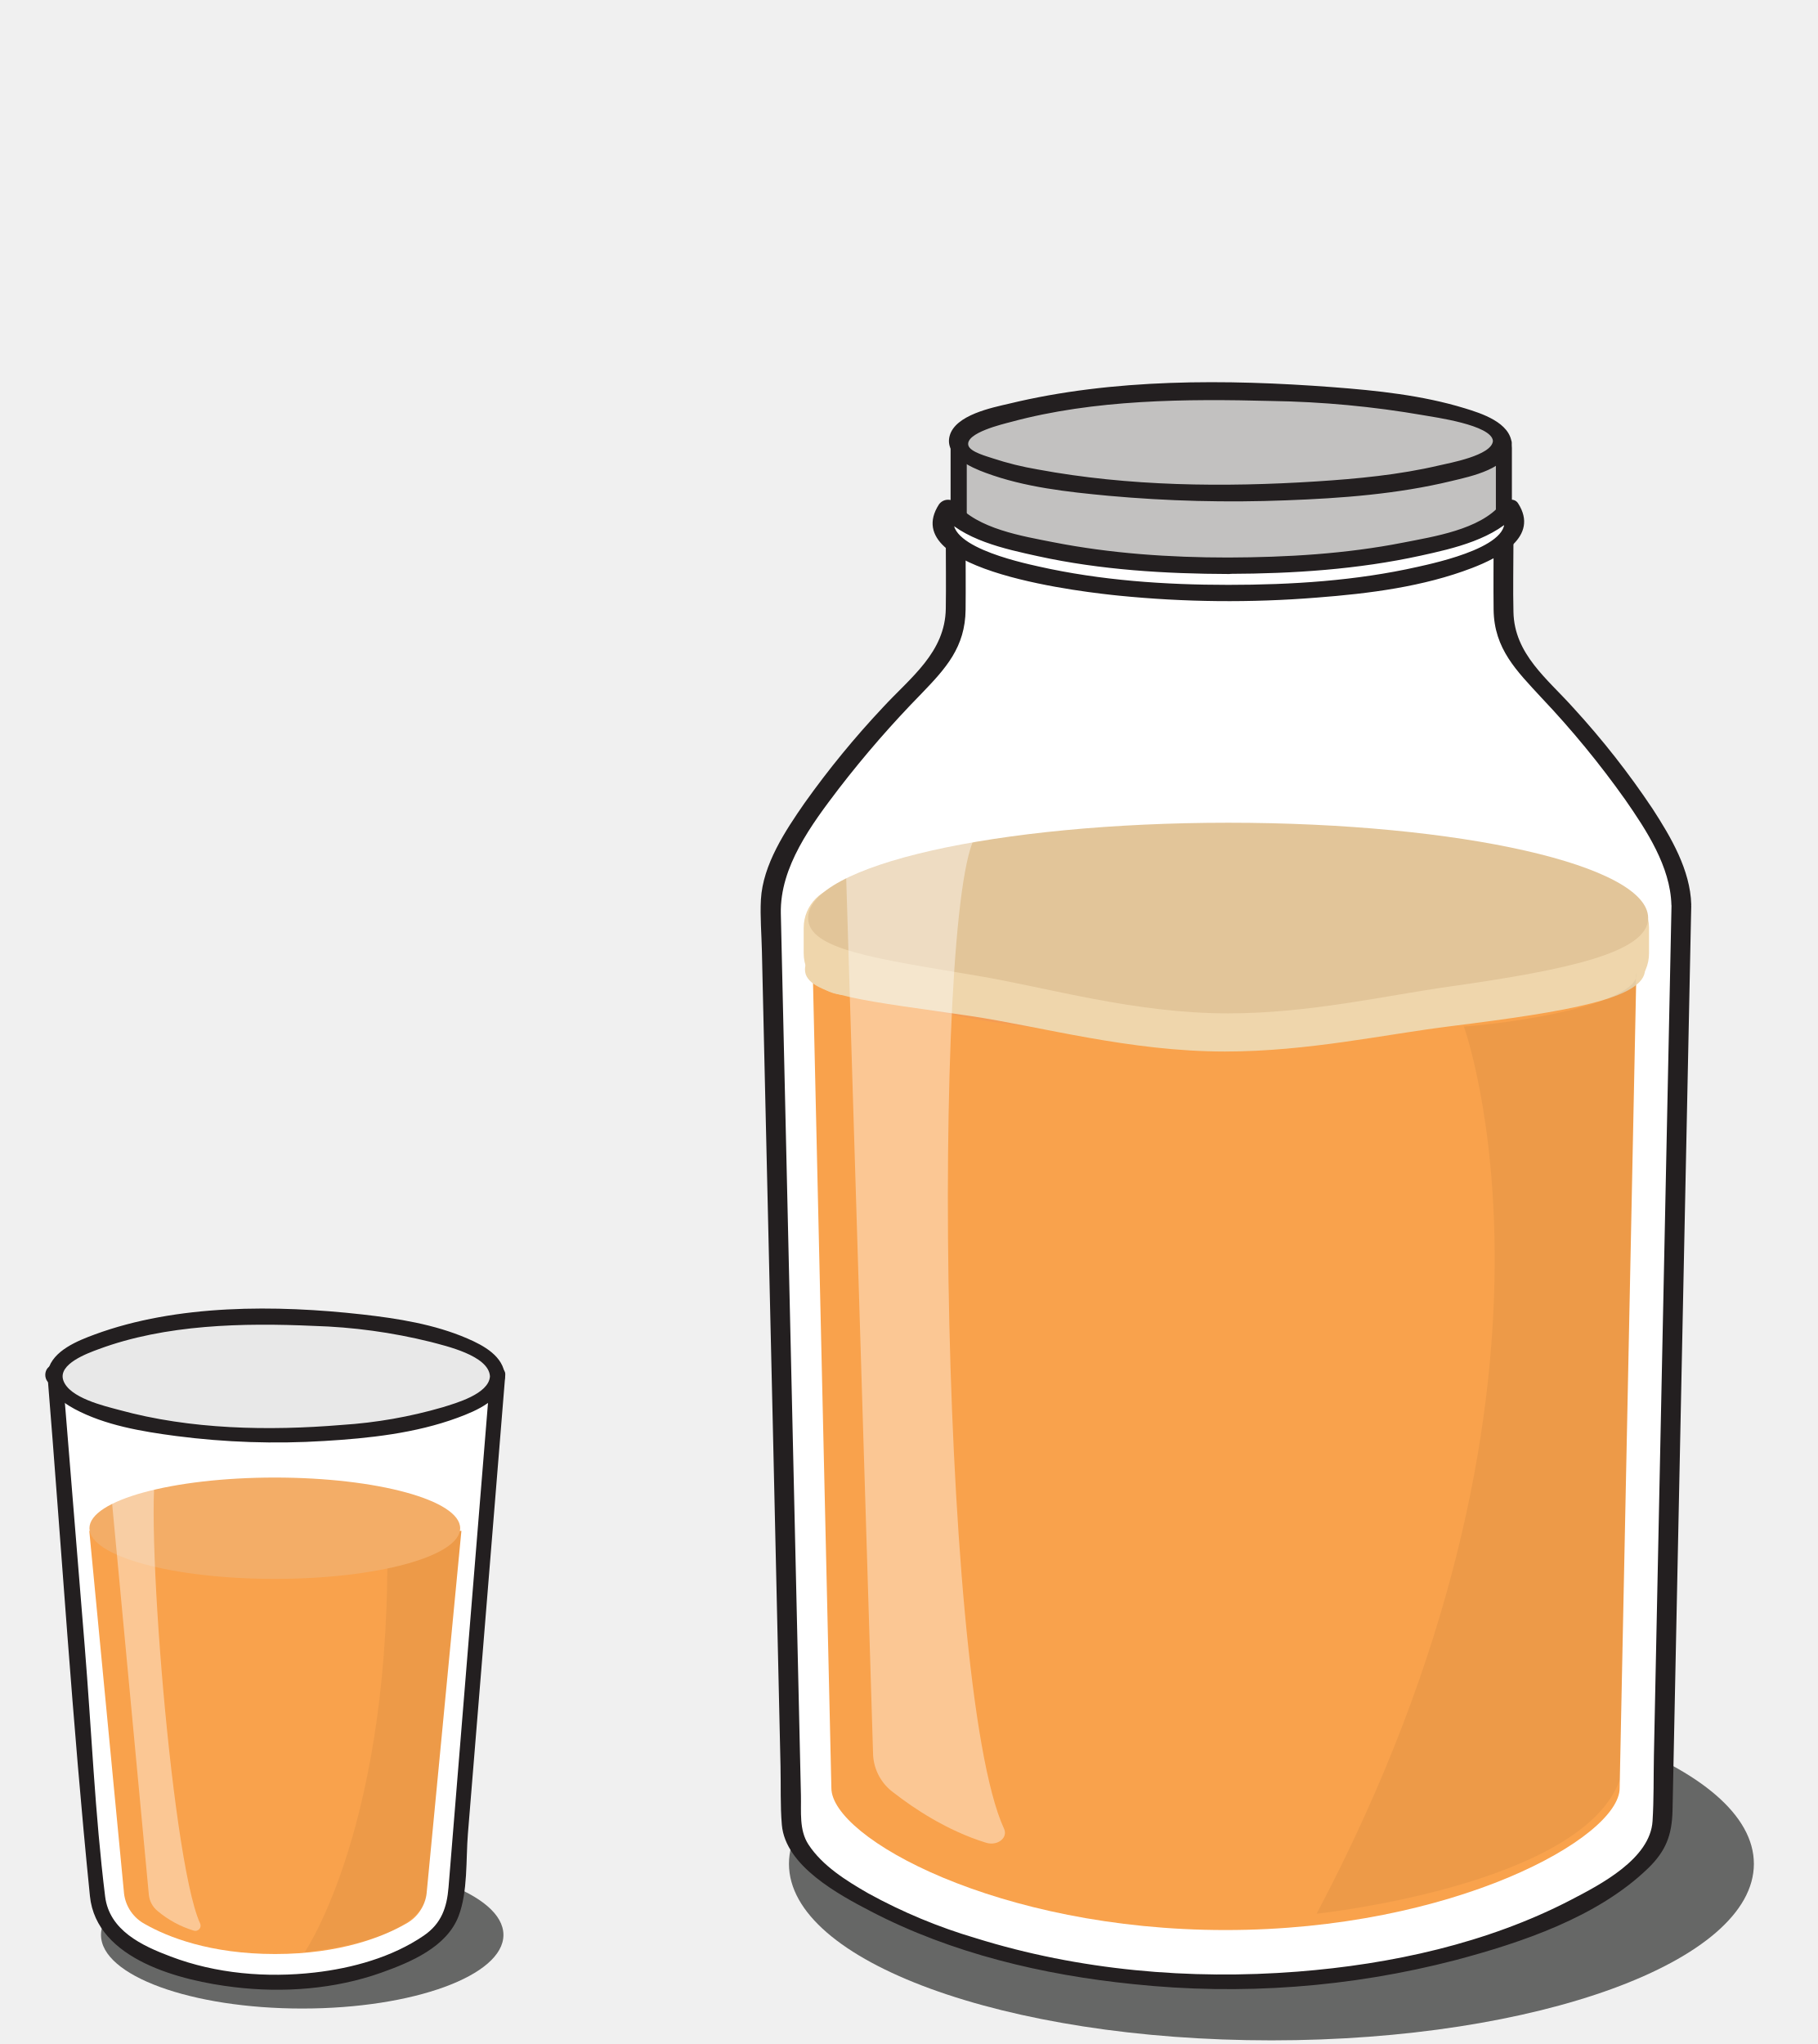
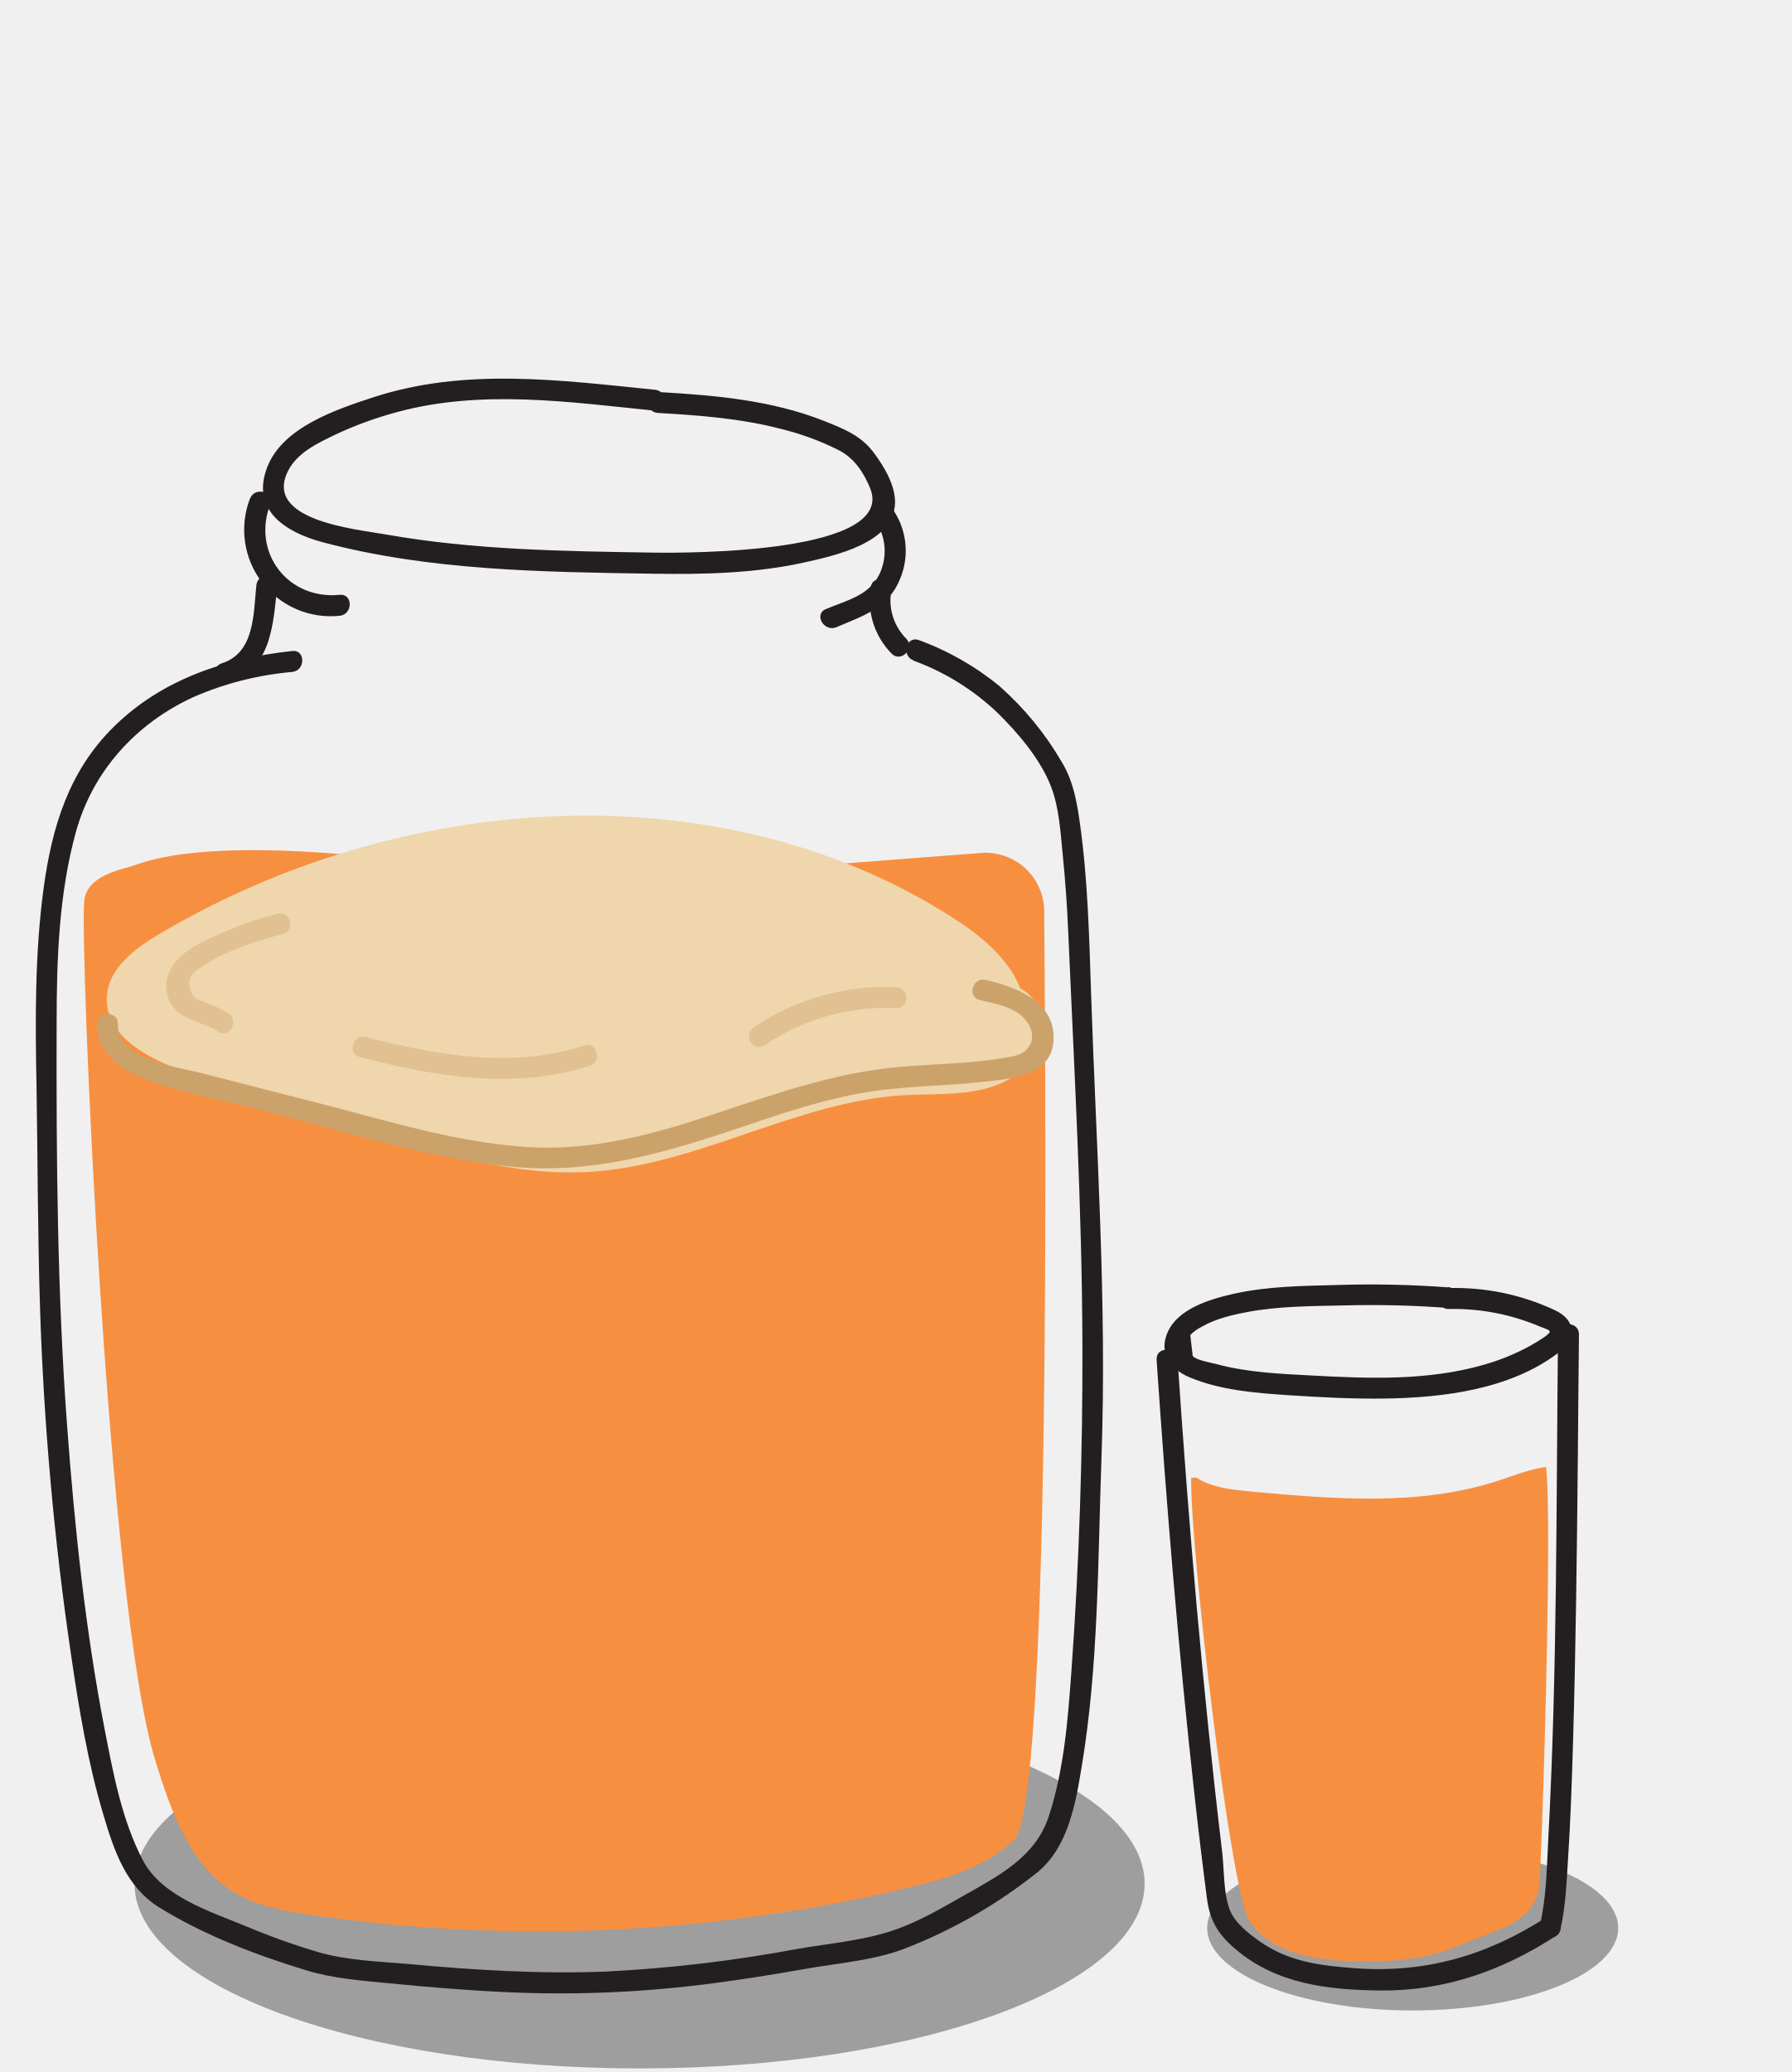
- <svg xmlns="http://www.w3.org/2000/svg" id="Layer_1" data-name="Layer 1" viewBox="0 0 454.22 510.67">
+ <svg xmlns="http://www.w3.org/2000/svg" id="Layer_1" data-name="Layer 1" viewBox="0 0 427.67 494.64">
  <defs>
-     <style>.cls-1{fill:#666766;}.cls-2{fill:#231f20;}.cls-3,.cls-8{fill:#fff;}.cls-4{fill:#f9a24c;}.cls-5{fill:#e8e8e8;}.cls-6{opacity:0.05;}.cls-7{fill:#f3ad67;}.cls-8{opacity:0.4;}.cls-9{fill:#c2c1c0;}.cls-10{fill:#f49c53;}.cls-11{fill:#efd6ac;}.cls-12{fill:#e2c599;}</style>
+     <style>.cls-1{fill:#666766;opacity:0.6;}.cls-2{fill:#231f20;}.cls-3{fill:#f78f41;}.cls-4{fill:#efd6ac;}.cls-5{fill:#cca26b;}.cls-6{opacity:0.4;}</style>
  </defs>
-   <ellipse class="cls-1" cx="75.52" cy="483.42" rx="50.28" ry="18.39" />
-   <path class="cls-2" d="M13.73,346c3.22,0,3.22-5,0-5s-3.22,5,0,5Z" />
-   <path class="cls-3" d="M13.73,343.54,24.38,474.19a14.14,14.14,0,0,0,6.21,10.62c6.62,4.44,19.15,10.4,38.42,10.4s31.86-6,38.51-10.47a14.18,14.18,0,0,0,6.23-10.64l10.64-130.56" />
-   <path class="cls-2" d="M11.86,343.54c3.53,43.37,6.23,86.88,10.61,130.16,1.62,16,22.9,21.19,36.1,22.77,12.22,1.47,25.09.51,36.74-3.63,7.27-2.59,16.31-6.38,19.27-14.1,2.36-6.12,1.82-14.18,2.34-20.59l3.34-40.9,6-73.71c.19-2.4-3.56-2.39-3.75,0l-10.43,128c-.41,4.94-1.72,9-6.18,12.05C98,489,88,491.74,78.64,492.81c-12,1.37-24.65.32-36-4-7.21-2.71-15.32-6.52-16.37-15-2.56-20.68-3.4-41.72-5.1-62.48l-5.52-67.81c-.2-2.39-3.95-2.41-3.75,0Z" />
-   <path class="cls-4" d="M22.32,382.56,31,473.11a10,10,0,0,0,5.25,7.62c5.6,3.18,16.2,7.46,32.5,7.46s27-4.33,32.58-7.51a10,10,0,0,0,5.27-7.64l8.7-90.57C109.71,382.47,22.18,381.09,22.32,382.56Z" />
-   <ellipse class="cls-5" cx="69.01" cy="343.88" rx="55.3" ry="14.68" />
-   <path class="cls-2" d="M122.43,343.88c-.28,4.42-8.62,6.71-11.82,7.71A116.74,116.74,0,0,1,85.45,356c-18.32,1.52-37.84,1.16-55.67-3.74-3.73-1-12.42-3-13.95-7.36-1.45-4.14,6.13-6.83,8.83-7.83,16.7-6.2,36.1-6.6,53.68-5.81a138.2,138.2,0,0,1,29.27,4c3.71,1,14.49,3.38,14.82,8.57.16,2.4,3.91,2.42,3.75,0-.31-5-5.33-7.67-9.4-9.43-8.23-3.55-17.4-5-26.25-6-21.44-2.41-46.3-2.58-66.86,5-4.17,1.54-10.43,4-11.65,8.9-1.13,4.54,3.08,7.81,6.58,9.7,7.67,4.12,16.87,5.64,25.38,6.77a193.8,193.8,0,0,0,37.07,1.24c11.12-.66,22.77-1.92,33.29-5.8,4.73-1.75,11.47-4.55,11.84-10.41C126.34,341.47,122.59,341.48,122.43,343.88Z" />
-   <path class="cls-6" d="M76.15,487.69s22.1-32.16,20.57-105.4l18.54.2L106.63,473S107.67,484.19,76.15,487.69Z" />
-   <ellipse class="cls-7" cx="68.67" cy="381.81" rx="46.32" ry="12.66" />
-   <path class="cls-8" d="M27,364.83,37.19,473.34a6,6,0,0,0,2.21,4.12,25.56,25.56,0,0,0,9,4.88A1.31,1.31,0,0,0,50,480.53C42.48,464.2,35.27,367.05,39.8,364.83,39.8,364.83,30.26,362.75,27,364.83Z" />
-   <ellipse class="cls-1" cx="317.71" cy="465.66" rx="120.56" ry="44.1" />
-   <path class="cls-3" d="M420.16,226.05c0-17.13-26.81-46.52-38.8-58.81a20,20,0,0,1-5.67-14V134.82H238.8v18.32a19.93,19.93,0,0,1-5.86,14.14c-12.44,12.42-40.36,42.13-40.36,58.77,0,0,5.25,229.54,5.25,230,0,13.7,45.94,39.18,108.78,39.18S415.4,469.72,415.4,456C415.4,455.49,420.16,226.05,420.16,226.05Z" />
-   <path class="cls-2" d="M422.62,226c-.23-8.62-5.09-16.88-9.65-23.91a208.22,208.22,0,0,0-19.78-25.21c-6.49-7.26-14.79-13.44-15-24-.14-5.89,0-11.79,0-17.67,0-1.48-1.46-2.22-2.81-2.22H238.45c-.68,0-2.11.41-2.11,1.33,0,5.91.09,11.83,0,17.74-.16,10.95-8.83,17.22-15.66,24.62a225.65,225.65,0,0,0-19.61,23.92c-4.83,6.95-10.44,15.41-10.93,24.14-.23,4.27.16,8.65.25,12.91q.38,15.92.73,31.82,2,85.89,3.92,171.78c.11,4.85-.08,9.81.33,14.65.88,10.32,14.29,17.49,22.29,21.65,20.14,10.48,43,15.88,65.5,18.16a225.89,225.89,0,0,0,80.56-6c16.56-4.4,35.43-10.72,48.06-22.89,4.58-4.41,6-8.44,6.16-14.41q.66-32.49,1.34-65l3.27-157.87.07-3.17c.05-2.38-4.87-3.17-4.92-.89q-1.4,67.09-2.78,134.18-.82,39.42-1.63,78.85c-.11,5.46,0,11-.34,16.44-.56,9.49-13.15,15.95-20.41,19.72-20.91,10.86-45,16.1-68.31,17.92-26.91,2.1-54.55-.31-80.38-8.36A134.49,134.49,0,0,1,217,473.05c-5.42-3.11-11.51-6.88-15-12.25-2.34-3.61-1.76-8.16-1.86-12.29q-1.83-81-3.69-162.07-.67-29.1-1.33-58.19c-.27-11.69,7.72-22.33,14.48-31.21a264.87,264.87,0,0,1,20.6-23.68c6.14-6.37,11-11.66,11.09-21.06.06-5.68,0-11.36,0-17l-2.1,1.34H376.05l-2.82-2.23c0,6-.07,11.93,0,17.89.12,9.85,5.78,15.31,12,22.06a232.16,232.16,0,0,1,20.89,25.43c5.3,7.64,11.3,16.72,11.54,26.33C417.76,228.27,422.68,228.6,422.62,226Z" />
-   <path class="cls-9" d="M375.81,111.11H239.54v18.2a2,2,0,0,0,0,.34,2.11,2.11,0,0,0,0,.35v.3h0c1.82,6.65,31.51,11.94,67.88,11.94s66.05-5.29,67.87-11.94h.48Z" />
-   <path class="cls-2" d="M375.19,108.87H238.93a1.34,1.34,0,0,0-1.39,1.52v19.19c0,1.21,1.3,2.95,2.61,2.95h0l-2.51-2.39c2.49,7.15,13.45,8.84,19.73,10.14,15.93,3.3,32.48,4.1,48.72,4.19,16.43.08,33.09-.64,49.3-3.51,5.86-1,19.42-2.44,21.86-9.43l-1.35,1h.48A1.33,1.33,0,0,0,377.8,131V111.83c0-2.14-4-4.48-4-1.44v19.19l1.38-1.51h-.47a1.27,1.27,0,0,0-1.35,1c-.83,2.38-4.95,3.58-7,4.31a85.48,85.48,0,0,1-13.75,3.3c-14.44,2.49-29.19,3.25-43.82,3.32a296.3,296.3,0,0,1-43.35-2.6A106.18,106.18,0,0,1,249.16,134c-1.76-.54-7.09-1.9-7.67-3.58-.36-1-1.28-2.39-2.52-2.39h0l2.61,3V111.83l-1.39,1.51H376.42C379.15,113.34,377.28,108.87,375.19,108.87Z" />
-   <ellipse class="cls-9" cx="307.46" cy="110.51" rx="67.96" ry="12.58" />
-   <path class="cls-2" d="M373.06,110.17c-.27,3.64-11,5.53-13.44,6.11-10,2.35-20.43,3.34-30.7,4-23.05,1.47-46.87,1.24-69.64-3a76.66,76.66,0,0,1-11.2-2.77c-1.34-.47-5.67-1.57-6.1-3.23-.82-3.14,8.73-5.35,10.64-5.86,20.79-5.64,43.71-5.8,65.08-5.24a243.35,243.35,0,0,1,37.93,3.55c2.67.49,17.13,2.41,17.43,6.43.19,2.48,4.93,3.63,4.71.69-.4-5.31-7.6-7.58-11.76-8.85-10.66-3.26-22-4.44-33.07-5.28-26.46-2-54.78-2.17-80.73,4.12-4.28,1-13.51,2.81-14.91,8.07-1.33,5,5.4,7.9,9,9.22,9.71,3.61,20.5,4.78,30.73,5.74A343.07,343.07,0,0,0,321.41,125c13.8-.51,27.83-1.56,41.29-4.82,4.72-1.15,14.6-3.07,15.07-9.32C378,108.37,373.29,107.21,373.06,110.17Z" />
-   <path class="cls-3" d="M307.05,141.33c-34.83,0-63.84-6.21-70.19-14.43a5.54,5.54,0,0,0-1.31,3.39c0,9.85,32,17.82,71.5,17.82s71.51-8,71.51-17.82a5.54,5.54,0,0,0-1.31-3.39C370.89,135.12,341.89,141.33,307.05,141.33Z" />
-   <path class="cls-2" d="M306.92,139.29c-14.62,0-29.35-1-43.71-3.82-7.62-1.51-19-3.32-24.26-9.73a2.8,2.8,0,0,0-4.31.27c-10.94,16.92,37.64,22.06,44.87,22.8a274.62,274.62,0,0,0,49.58.49c13-1,26.55-2.7,38.77-7.4,6.62-2.54,16.9-7.77,11.48-16.16-1-1.56-3.37-.87-4.31.27-5.23,6.32-16.89,8.07-24.38,9.55-14.37,2.83-29.11,3.68-43.73,3.73-3.16,0-2.86,4.09.26,4.08,16-.05,32.14-1.11,47.8-4.54,8.27-1.81,18.8-4.17,24.49-11l-4.31.28c5.16,8-16.75,12.57-20.9,13.51-15.45,3.49-31.54,4.5-47.34,4.5s-31.86-1.1-47.33-4.58c-4.42-1-25.8-5.53-20.51-13.71l-4.31.28c5.64,6.81,16.43,9.05,24.6,10.85,15.65,3.43,31.83,4.4,47.81,4.45C310.34,143.38,310,139.3,306.92,139.29Z" />
-   <path class="cls-4" d="M409,238.52c0-15.51-206-15.07-206,0,0,0,4.75,207.82,4.75,208.21,0,12.4,41.59,35.47,98.49,35.47s98.49-23.07,98.49-35.47C404.72,446.24,409,238.52,409,238.52Z" />
-   <ellipse class="cls-10" cx="305.71" cy="236.4" rx="102.5" ry="22.89" />
-   <path class="cls-11" d="M411.07,242.22c0,7.25-19.33,10.51-48.47,14.15-16.31,2-35.69,6.34-56.49,6.34-23.9,0-45.94-6.24-63.59-8.87-25.14-3.74-41.37-5-41.37-11.62,0-11.32,47-20.5,105-20.5S411.07,230.9,411.07,242.22Z" />
-   <rect class="cls-11" x="200.83" y="221.4" width="211.24" height="27.18" rx="10.43" ry="10.43" />
-   <path class="cls-12" d="M411.85,229.36c0,8.55-19.87,12.93-49.7,17.13-16,2.26-35,6.69-55.26,6.69-23.39,0-45-6.42-62.45-9.36-25.79-4.33-42.5-6.61-42.5-14.46,0-13.15,47-23.81,105-23.81S411.85,216.21,411.85,229.36Z" />
-   <path class="cls-6" d="M365.8,256.47S398.53,346.74,329,478.12c0,0,66.24-7,75.74-33.39l4.09-201.59c.8,2.62-4.12,5.59-11.31,7.82C387.93,253.92,374.42,255.84,365.8,256.47Z" />
-   <path class="cls-8" d="M211,204.58l7.18,234a12.45,12.45,0,0,0,5.13,9.3c5,3.9,13.36,9.52,23.11,12.51,2.84.87,5.53-1.23,4.47-3.52-16.91-36.59-18.19-245.67-5.71-249.36C245.16,207.54,220.11,200.88,211,204.58Z" />
+   <ellipse class="cls-1" cx="152.67" cy="449.69" rx="120.56" ry="44.1" />
+   <ellipse class="cls-1" cx="337.22" cy="460.27" rx="49.05" ry="19.68" />
+   <path class="cls-2" d="M156.36,93.05C133.88,90.78,111,87.66,89,94.88c-8.8,2.89-21.56,7.15-25.21,16.64-4,10.36,4.55,15.61,13.22,17.92,25.56,6.81,52.55,7.11,78.83,7.52,12.09.19,24.31-.06,36.16-2.69,7.11-1.59,21.3-4.58,21.65-14.1.16-4.17-2.58-8.76-5-12-3-4.13-7.24-5.82-11.94-7.68-12.63-5-26.23-6.14-39.67-6.91-3.21-.19-3.2,4.81,0,5,9.92.57,19.88,1.31,29.53,3.85a64.38,64.38,0,0,1,13.77,5.1c3.6,1.9,5.83,5.25,7.36,9,6.35,15.59-43.36,15.53-51.91,15.39-21.24-.33-42.77-.62-63.74-4.34-7.14-1.26-29.37-3.34-23.24-15.26,2.16-4.21,6.94-6.5,11-8.45A87.78,87.78,0,0,1,95,98.32c20.1-5.41,41-2.33,61.38-.27,3.2.32,3.17-4.68,0-5Z" />
+   <path class="cls-2" d="M59.68,119a20.65,20.65,0,0,0,21.41,28c3.17-.32,3.2-5.32,0-5-12.32,1.22-21-10-16.59-21.62,1.14-3-3.69-4.32-4.82-1.33Z" />
+   <path class="cls-2" d="M208.47,123.69a12.76,12.76,0,0,1,1.34,13.61c-2.55,5-7.9,6.07-12.66,8.1-3,1.26-.41,5.57,2.52,4.32,6.46-2.76,12.4-4.52,15.22-11.6a17.38,17.38,0,0,0-2.11-17c-1.92-2.53-6.26,0-4.31,2.52Z" />
+   <path class="cls-2" d="M61.2,139.69c-.72,6.8-.34,16.12-8.25,18.66-3.05,1-1.75,5.81,1.33,4.82,10.59-3.4,10.92-14.11,11.92-23.48.34-3.2-4.66-3.17-5,0Z" />
+   <path class="cls-2" d="M207.86,140.06A18.31,18.31,0,0,0,212.8,156c2.24,2.32,5.77-1.22,3.53-3.53a13,13,0,0,1-3.65-11c.49-3.14-4.33-4.5-4.82-1.33Z" />
+   <path class="cls-2" d="M218,157.69a57.83,57.83,0,0,1,20,12.36c4.91,4.79,10.38,11.2,12.87,17.68,2,5.15,2.29,11.2,2.84,16.63q.89,8.89,1.27,17.85c1.43,32.88,3.3,65.9,3.4,98.82.08,25.89-.76,52.19-2.63,78-.83,11.54-1.78,23.56-5.41,34.62-3.25,9.89-12.3,14.32-20.91,19.23-4.92,2.81-10,5.73-15.36,7.66-7.47,2.69-16.11,3.39-23.92,4.75a340.27,340.27,0,0,1-45.67,5.38c-15.79.61-31.58-.38-47.29-1.84C90,468.22,82.77,468,75.88,466a166.06,166.06,0,0,1-17.24-6.19c-8.53-3.51-20-7.06-24.55-15.74-5-9.54-7.11-20.92-9.14-31.41-4.57-23.65-7.11-47.84-8.9-71.84-2.4-32.11-2.62-64.6-2.53-96.79,0-15.09.55-30.69,4.57-45.32s14.37-26,28.08-32.3a75.32,75.32,0,0,1,23.6-6c3.16-.33,3.2-5.34,0-5-15.67,1.67-31,6.7-42.44,17.93C16.48,183.9,12.4,197.36,10.41,212.06c-2.12,15.71-2,31.55-1.69,47.36C9,277,9,294.54,9.55,312.1a726.58,726.58,0,0,0,7.42,83C18.86,408,21,421,24.74,433.43c2.48,8.37,5.4,17,13.12,21.82,10.68,6.66,23.29,11.48,35.29,15.13,6.42,1.95,12.94,2.42,19.6,3.07,9.31.91,18.63,1.69,28,2.12A276.94,276.94,0,0,0,167,473.86c8.47-1,16.9-2.37,25.3-3.85,7.8-1.37,16.39-2,23.82-4.89a120.7,120.7,0,0,0,31.33-18c7.54-6,9.32-16.6,10.8-25.63,4-24.12,3.81-49,4.68-73.4,1.33-37.13-1.26-74.12-2.49-111.21-.45-13.46-.77-26.92-2.65-40.29-.74-5.22-1.59-10.17-4.36-14.71a73.49,73.49,0,0,0-14.82-18.06,65.71,65.71,0,0,0-19.25-11c-3-1.15-4.31,3.68-1.33,4.82Z" />
+   <path class="cls-3" d="M136,211.18a14.11,14.11,0,0,1-3.67-.21c-13.73-2.6-74.92-13.51-99.84-4.54-3.33,1.2-11.71,2.33-12.38,8.67C19,225.45,25.66,383.26,37,420.06c3.74,12.15,8.29,25.38,19.1,31.84,5.34,3.19,11.62,4.3,17.76,5.2a378.36,378.36,0,0,0,143.66-6.64c8.86-2.15,18.05-4.85,24.57-11.29,8.68-8.57,7.57-170.7,7.17-221.74a14,14,0,0,0-15.05-13.81Z" />
+   <path class="cls-4" d="M243.93,237c-2.7-8.06-9.87-13.73-17.05-18.28C170.89,183.25,95,189.12,38,223c-5.76,3.42-12,8-12.48,14.71-.77,9.8,10.56,15.53,19.92,18.53l41.78,13.38c17.66,5.66,35.86,11.39,54.36,10.08,25.44-1.79,48.61-16.69,74.06-18.24,6.31-.38,12.71.06,18.86-1.38s12.24-5.26,14.15-11.28-2.38-13.82-8.69-13.68" />
+   <path class="cls-5" d="M23.18,244.46c-.14,6.51,4.9,10.43,10.46,12.76,8.66,3.62,18.51,5.16,27.59,7.49C81,269.77,101,276.27,121.38,278.45c19.36,2.07,37.2-3.15,55.34-9.29,9.11-3.08,18.25-6.19,27.71-8,10-1.95,20.11-1.79,30.16-2.89,6.64-.73,16.42-1.3,16.9-9.93.51-9.2-8.91-12.74-16.23-14.41-3.13-.72-4.47,4.1-1.32,4.82,3.51.8,7.95,1.58,10.52,4.33,1.87,2,2.68,4.78,1,7-1.44,1.94-3.82,2.13-6.1,2.51-8.26,1.4-16.67,1.37-25,2.14-15,1.38-29,6.27-43.18,11-14.7,4.94-29.51,9.08-45.17,8.11-17-1.06-33.57-6.3-49.95-10.49L48,256.16c-6-1.55-20-3.18-19.86-11.7.06-3.21-4.94-3.21-5,0Z" />
+   <g class="cls-6">
+     <path class="cls-5" d="M213.93,235.64a56.61,56.61,0,0,0-34,9.6c-2.66,1.78-.16,6.11,2.52,4.32a52,52,0,0,1,31.45-8.92c3.22.13,3.22-4.87,0-5Z" />
+   </g>
+   <g class="cls-6">
+     <path class="cls-5" d="M139.46,249.61c-17.22,5.55-35.08,2.34-52.17-2.06-3.12-.81-4.45,4-1.33,4.82,17.92,4.62,36.79,7.88,54.82,2.06,3.05-1,1.75-5.82-1.32-4.82Z" />
+   </g>
+   <g class="cls-6">
+     <path class="cls-5" d="M54.55,241.9a29.61,29.61,0,0,0-5.94-2.73c-1.89-.77-2.43-.81-3.16-2.93-1-2.91.79-4.28,3.19-5.79,5.69-3.58,12.4-5.79,18.87-7.48,3.11-.81,1.79-5.64-1.33-4.82A87.62,87.62,0,0,0,51,223.59c-3.88,1.82-8.36,3.92-10.35,8a8.1,8.1,0,0,0,1.13,9.34c2.73,2.87,7.06,3.15,10.24,5.32,2.66,1.82,5.17-2.51,2.52-4.32Z" />
+   </g>
+   <path class="cls-2" d="M345.6,307.32a250.37,250.37,0,0,0-26.7-.55c-8.1.21-16.36.3-24.3,2.07-5.54,1.24-13.33,3.47-15.87,9.18-2.21,5,.69,8.88,5.2,10.77,7.31,3.07,15.55,3.74,23.37,4.26s15.58.93,23.37.82c13.92-.21,29.79-2.18,41.25-10.87,4.46-3.38,4.39-7.82-.74-10.22a56.3,56.3,0,0,0-25.33-5.29c-3.21.09-3.23,5.09,0,5a52.68,52.68,0,0,1,21.49,4.09c2.8,1.13,3.74,1,.72,3A45.58,45.58,0,0,1,363.9,322a53.14,53.14,0,0,1-9.76,3.82c-13.2,3.8-27.24,3.3-40.82,2.56-7.7-.42-15.53-.71-23-2.75-1.4-.38-4.8-.9-5.61-1.93l-.58-5a10.37,10.37,0,0,1,2.79-2c3.21-1.86,7.12-2.78,10.74-3.47,7.58-1.44,15.46-1.42,23.15-1.59a241.3,241.3,0,0,1,24.79.6c3.21.26,3.19-4.74,0-5Z" />
+   <path class="cls-2" d="M276.09,324.65c2.35,34.53,5.19,69,9,103.43q1.38,12.5,3,25c.68,5.41,2.66,8.69,6.87,12.26,9.81,8.32,22,9.7,34.51,9.84,15.31.17,29.13-4.71,41.9-13,2.7-1.73.19-6.06-2.52-4.31-14,9-28.69,13.23-45.39,12-8.32-.62-15.91-1.54-22.85-6.48-2.63-1.87-5.94-4.42-7.1-7.57-1.49-4-1.27-9.55-1.78-13.82-4.67-39-8-78.19-10.63-117.38-.22-3.2-5.22-3.22-5,0Z" />
+   <path class="cls-2" d="M372.45,460.71c1.27-5.4,1.49-11.12,1.84-16.64.61-9.41.93-18.85,1.21-28.28.66-22.55.92-45.11,1.14-67.67.09-9.86.16-19.72.27-29.58,0-3.22-5-3.22-5,0-.43,40.2-.17,80.48-2.33,120.64-.36,6.66-.42,13.67-1.95,20.2-.74,3.13,4.08,4.47,4.82,1.33Z" />
+   <path class="cls-3" d="M285.5,352.71c3.8,2.44,8.49,2.92,13,3.34,19.66,1.81,40,3.57,58.76-2.45,3.91-1.25,7.74-2.84,11.79-3.41,1.61,12.92-1.08,96.84-1.67,100.52-1.38,8.57-11,10.18-18.95,13.68s-16.86,4-25.54,3.82c-9.16-.24-19.51-1.95-24.6-9.56-4.61-6.9-14.22-89.49-13.95-105.82" />
</svg>
